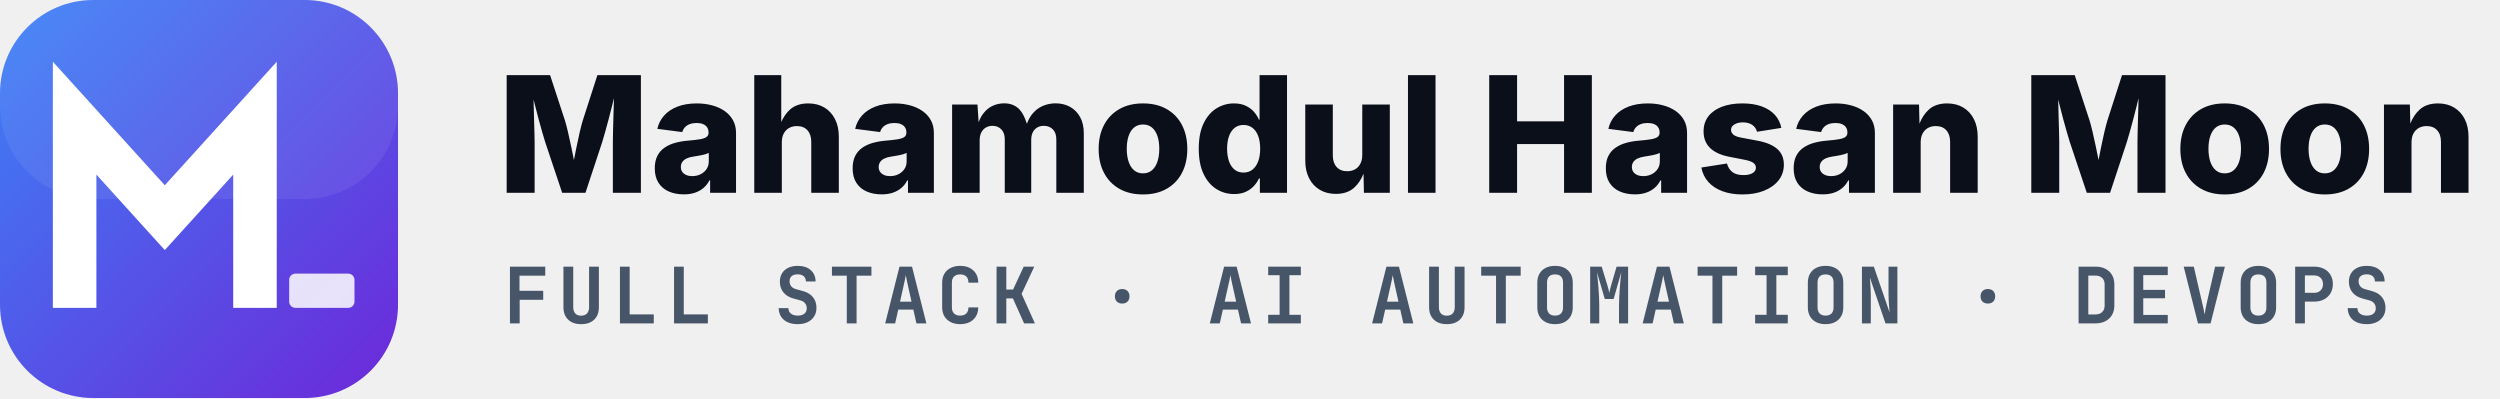
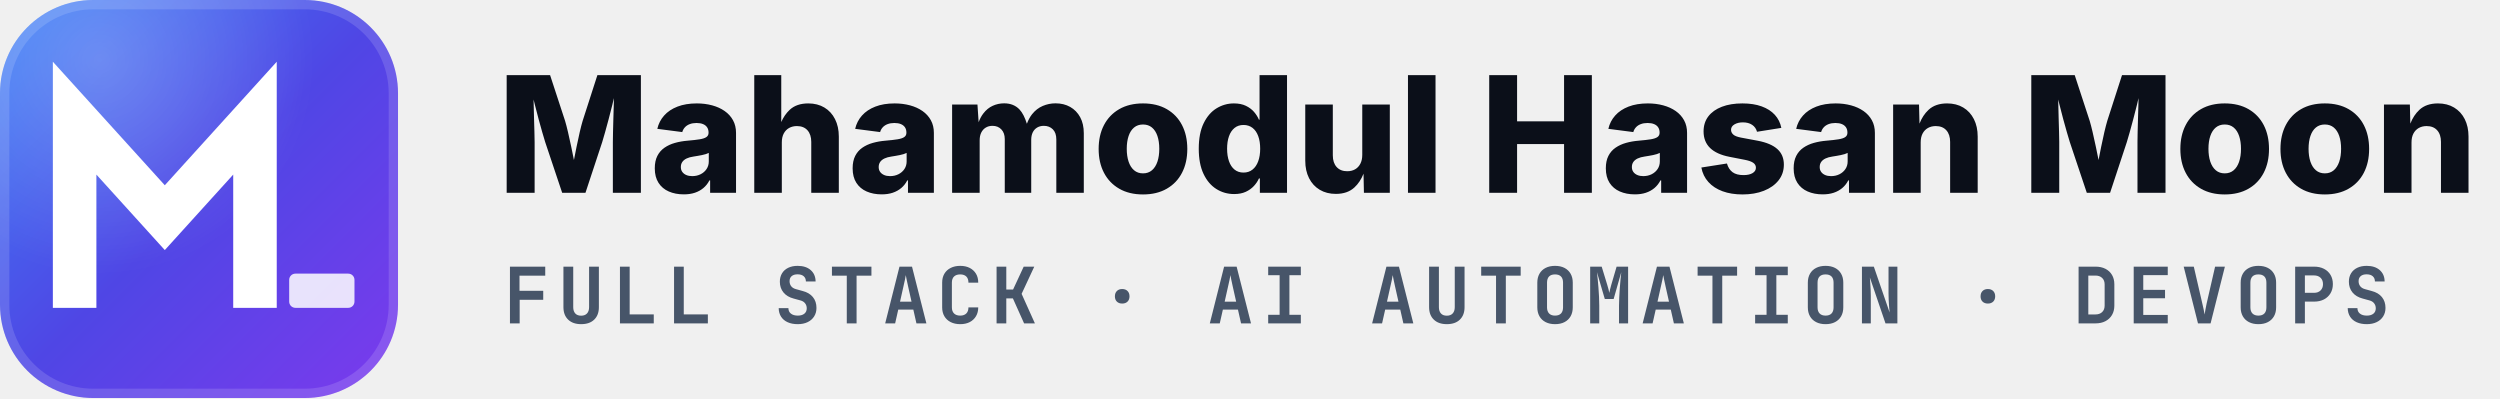
<svg xmlns="http://www.w3.org/2000/svg" viewBox="0 0 402 64" width="402" height="64" role="img" aria-label="Mahamodul Hasan Moon logo">
  <defs>
    <linearGradient id="g" x1="0" y1="0" x2="1" y2="1">
      <stop offset="0" stop-color="#3b82f6" />
-       <stop offset="1" stop-color="#6d28d9" />
+       <stop offset=".5" stop-color="#4f46e5" />
+       <stop offset="1" stop-color="#7c3aed" />
    </linearGradient>
+     <radialGradient id="hglow" cx=".25" cy=".15" r=".9">
+       <stop offset="0" stop-color="#ffffff" stop-opacity=".22" />
+       <stop offset=".6" stop-color="#ffffff" stop-opacity="0" />
+     </radialGradient>
  </defs>
  <g transform="translate(0 0) scale(1)">
    <rect width="64" height="64" rx="15" fill="url(#g)" />
-     <rect width="64" height="32" rx="15" fill="#ffffff" opacity=".07" />
+     <rect width="64" height="64" rx="15" fill="url(#hglow)" />
+     <rect x=".75" y=".75" width="62.5" height="62.5" rx="14.25" fill="none" stroke="#ffffff" stroke-opacity=".14" stroke-width="1.5" />
    <path d="M12 46 V19 L26.5 35 L41 19 V46" fill="none" stroke="#ffffff" stroke-width="7" stroke-linecap="square" stroke-linejoin="miter" stroke-miterlimit="10" />
    <rect x="46.5" y="44" width="10.5" height="5.5" rx="1" fill="#ffffff" opacity=".85" />
  </g>
  <path d="M81.473 31.0V12.084H88.455L90.867 19.447Q91.07 20.12 91.331 21.231Q91.591 22.342 91.857 23.611Q92.086 24.703 92.289 25.731Q92.479 24.716 92.708 23.611Q92.962 22.342 93.222 21.237Q93.482 20.133 93.686 19.447L96.06 12.084H103.055V31.0H98.548V22.85Q98.548 22.215 98.573 21.218Q98.599 20.222 98.63 19.054Q98.662 17.886 98.7 16.692Q98.713 16.223 98.713 15.778Q98.599 16.286 98.472 16.819Q98.167 18.025 97.869 19.168Q97.57 20.311 97.297 21.263Q97.024 22.215 96.834 22.85L94.143 31.0H90.397L87.668 22.85Q87.478 22.228 87.198 21.275Q86.919 20.323 86.614 19.181Q86.31 18.038 86.005 16.832Q85.903 16.413 85.802 16.007Q85.802 16.337 85.814 16.667Q85.84 17.848 85.872 19.028Q85.903 20.209 85.935 21.206Q85.967 22.202 85.967 22.85V31.0Z M109.961 31.254Q108.603 31.254 107.542 30.791Q106.482 30.327 105.886 29.394Q105.289 28.461 105.289 27.064Q105.289 25.884 105.702 25.071Q106.114 24.259 106.851 23.751Q107.587 23.243 108.539 22.977Q109.491 22.71 110.57 22.621Q111.776 22.52 112.513 22.399Q113.249 22.278 113.592 22.037Q113.935 21.796 113.935 21.364V21.313Q113.935 20.818 113.706 20.476Q113.478 20.133 113.046 19.955Q112.614 19.777 112.005 19.777Q111.396 19.777 110.919 19.955Q110.443 20.133 110.139 20.463Q109.834 20.793 109.707 21.237L105.695 20.717Q105.975 19.498 106.793 18.578Q107.612 17.657 108.939 17.143Q110.266 16.629 112.043 16.629Q113.363 16.629 114.512 16.94Q115.661 17.251 116.524 17.854Q117.388 18.457 117.87 19.339Q118.353 20.222 118.353 21.364V31.0H114.188V29.007H114.074Q113.693 29.743 113.103 30.238Q112.513 30.733 111.732 30.994Q110.951 31.254 109.961 31.254ZM111.307 28.321Q112.056 28.321 112.659 28.017Q113.262 27.712 113.617 27.179Q113.973 26.646 113.973 25.947V24.589Q113.782 24.69 113.497 24.779Q113.211 24.868 112.868 24.938Q112.525 25.008 112.183 25.065Q111.84 25.122 111.522 25.173Q110.875 25.262 110.418 25.478Q109.961 25.693 109.72 26.036Q109.479 26.379 109.479 26.861Q109.479 27.331 109.72 27.655Q109.961 27.979 110.367 28.15Q110.773 28.321 111.307 28.321Z M125.716 22.9V31.0H121.285V12.084H125.627V19.625Q126.135 18.457 126.985 17.657Q128.09 16.629 129.969 16.629Q131.454 16.629 132.559 17.289Q133.663 17.949 134.272 19.155Q134.882 20.361 134.882 21.961V31.0H130.451V22.824Q130.451 21.631 129.842 20.952Q129.232 20.272 128.141 20.272Q127.43 20.272 126.877 20.583Q126.325 20.895 126.021 21.479Q125.716 22.062 125.716 22.9Z M141.775 31.254Q140.417 31.254 139.357 30.791Q138.297 30.327 137.7 29.394Q137.104 28.461 137.104 27.064Q137.104 25.884 137.516 25.071Q137.929 24.259 138.665 23.751Q139.401 23.243 140.354 22.977Q141.306 22.71 142.385 22.621Q143.591 22.52 144.327 22.399Q145.063 22.278 145.406 22.037Q145.749 21.796 145.749 21.364V21.313Q145.749 20.818 145.521 20.476Q145.292 20.133 144.86 19.955Q144.429 19.777 143.819 19.777Q143.21 19.777 142.734 19.955Q142.258 20.133 141.953 20.463Q141.648 20.793 141.521 21.237L137.51 20.717Q137.789 19.498 138.608 18.578Q139.427 17.657 140.753 17.143Q142.08 16.629 143.857 16.629Q145.178 16.629 146.327 16.94Q147.476 17.251 148.339 17.854Q149.202 18.457 149.685 19.339Q150.167 20.222 150.167 21.364V31.0H146.003V29.007H145.889Q145.508 29.743 144.917 30.238Q144.327 30.733 143.546 30.994Q142.766 31.254 141.775 31.254ZM143.121 28.321Q143.87 28.321 144.473 28.017Q145.076 27.712 145.432 27.179Q145.787 26.646 145.787 25.947V24.589Q145.597 24.69 145.311 24.779Q145.025 24.868 144.683 24.938Q144.34 25.008 143.997 25.065Q143.654 25.122 143.337 25.173Q142.689 25.262 142.232 25.478Q141.775 25.693 141.534 26.036Q141.293 26.379 141.293 26.861Q141.293 27.331 141.534 27.655Q141.775 27.979 142.182 28.15Q142.588 28.321 143.121 28.321Z M153.1 31.0V16.807H157.175L157.365 19.65Q157.67 18.825 158.114 18.254Q158.762 17.403 159.631 17.01Q160.501 16.616 161.466 16.616Q162.989 16.616 163.929 17.594Q164.652 18.368 165.122 19.904Q165.452 19.016 165.947 18.381Q166.684 17.454 167.674 17.035Q168.664 16.616 169.73 16.616Q171.063 16.616 172.085 17.194Q173.107 17.771 173.691 18.844Q174.275 19.917 174.275 21.428V31.0H169.857V22.431Q169.857 21.352 169.292 20.793Q168.728 20.234 167.852 20.234Q167.229 20.234 166.766 20.514Q166.303 20.793 166.062 21.294Q165.82 21.796 165.82 22.481V31.0H161.567V22.367Q161.567 21.39 161.021 20.812Q160.476 20.234 159.587 20.234Q158.978 20.234 158.514 20.514Q158.051 20.793 157.791 21.307Q157.53 21.821 157.53 22.57V31.0Z M183.797 31.267Q181.575 31.267 179.976 30.346Q178.376 29.426 177.519 27.782Q176.662 26.138 176.662 23.954Q176.662 21.758 177.519 20.114Q178.376 18.47 179.976 17.549Q181.575 16.629 183.797 16.629Q186.019 16.629 187.618 17.549Q189.218 18.47 190.068 20.114Q190.919 21.758 190.919 23.954Q190.919 26.138 190.068 27.782Q189.218 29.426 187.618 30.346Q186.019 31.267 183.797 31.267ZM183.797 27.877Q184.647 27.877 185.231 27.382Q185.815 26.887 186.114 25.998Q186.412 25.109 186.412 23.929Q186.412 22.748 186.114 21.866Q185.815 20.983 185.231 20.501Q184.647 20.019 183.797 20.019Q182.946 20.019 182.362 20.501Q181.778 20.983 181.48 21.866Q181.182 22.748 181.182 23.929Q181.182 25.109 181.48 25.998Q181.778 26.887 182.362 27.382Q182.946 27.877 183.797 27.877Z M198.447 31.203Q196.873 31.203 195.578 30.384Q194.283 29.565 193.521 27.947Q192.76 26.328 192.76 23.916Q192.76 21.428 193.553 19.809Q194.347 18.19 195.635 17.41Q196.924 16.629 198.409 16.629Q199.539 16.629 200.339 17.016Q201.139 17.403 201.653 18.0Q202.167 18.597 202.434 19.244H202.535V12.084H206.953V31.0H202.586V28.702H202.434Q202.154 29.337 201.627 29.908Q201.101 30.479 200.32 30.841Q199.539 31.203 198.447 31.203ZM199.958 27.75Q200.796 27.75 201.399 27.274Q202.002 26.798 202.319 25.935Q202.637 25.071 202.637 23.916Q202.637 22.735 202.319 21.878Q202.002 21.021 201.399 20.558Q200.796 20.095 199.958 20.095Q199.107 20.095 198.517 20.571Q197.927 21.047 197.622 21.904Q197.317 22.761 197.317 23.916Q197.317 25.059 197.622 25.928Q197.927 26.798 198.517 27.274Q199.107 27.75 199.958 27.75Z M214.812 31.178Q213.326 31.178 212.215 30.518Q211.104 29.857 210.495 28.651Q209.886 27.445 209.886 25.846V16.807H214.316V24.982Q214.316 26.176 214.932 26.855Q215.548 27.534 216.627 27.534Q217.363 27.534 217.903 27.223Q218.442 26.912 218.747 26.322Q219.052 25.731 219.052 24.906V16.807H223.482V31.0H219.318L219.255 27.928Q218.722 29.286 217.782 30.149Q216.665 31.178 214.812 31.178Z M230.833 12.084V31.0H226.402V12.084Z  M239.466 31.0V12.084H243.947V19.511H251.501V12.084H255.97V31.0H251.501V23.167H243.947V31.0Z M262.889 31.254Q261.53 31.254 260.47 30.791Q259.41 30.327 258.813 29.394Q258.217 28.461 258.217 27.064Q258.217 25.884 258.629 25.071Q259.042 24.259 259.778 23.751Q260.515 23.243 261.467 22.977Q262.419 22.71 263.498 22.621Q264.704 22.52 265.44 22.399Q266.177 22.278 266.52 22.037Q266.862 21.796 266.862 21.364V21.313Q266.862 20.818 266.634 20.476Q266.405 20.133 265.974 19.955Q265.542 19.777 264.933 19.777Q264.323 19.777 263.847 19.955Q263.371 20.133 263.066 20.463Q262.762 20.793 262.635 21.237L258.623 20.717Q258.902 19.498 259.721 18.578Q260.54 17.657 261.867 17.143Q263.193 16.629 264.971 16.629Q266.291 16.629 267.44 16.94Q268.589 17.251 269.452 17.854Q270.315 18.457 270.798 19.339Q271.28 20.222 271.28 21.364V31.0H267.116V29.007H267.002Q266.621 29.743 266.031 30.238Q265.44 30.733 264.66 30.994Q263.879 31.254 262.889 31.254ZM264.234 28.321Q264.983 28.321 265.586 28.017Q266.189 27.712 266.545 27.179Q266.9 26.646 266.9 25.947V24.589Q266.71 24.69 266.424 24.779Q266.139 24.868 265.796 24.938Q265.453 25.008 265.11 25.065Q264.768 25.122 264.45 25.173Q263.803 25.262 263.346 25.478Q262.889 25.693 262.647 26.036Q262.406 26.379 262.406 26.861Q262.406 27.331 262.647 27.655Q262.889 27.979 263.295 28.15Q263.701 28.321 264.234 28.321Z M280.192 31.267Q278.377 31.267 276.98 30.752Q275.584 30.238 274.708 29.267Q273.832 28.296 273.578 26.938L277.691 26.29Q277.958 27.217 278.593 27.687Q279.228 28.156 280.357 28.156Q281.284 28.156 281.817 27.833Q282.351 27.509 282.351 26.976Q282.351 26.48 281.925 26.182Q281.5 25.884 280.611 25.706L278.136 25.224Q276.028 24.817 274.981 23.795Q273.934 22.773 273.934 21.136Q273.934 19.714 274.702 18.711Q275.47 17.708 276.873 17.168Q278.275 16.629 280.18 16.629Q281.957 16.629 283.271 17.105Q284.585 17.581 285.391 18.463Q286.197 19.346 286.438 20.564L282.528 21.187Q282.338 20.476 281.748 20.076Q281.157 19.676 280.256 19.676Q279.456 19.676 278.904 20Q278.352 20.323 278.352 20.869Q278.352 21.301 278.694 21.625Q279.037 21.948 279.951 22.126L282.668 22.634Q284.775 23.04 285.81 23.979Q286.845 24.919 286.845 26.468Q286.845 27.928 285.988 29.007Q285.131 30.086 283.633 30.676Q282.135 31.267 280.192 31.267Z M293.091 31.254Q291.732 31.254 290.672 30.791Q289.612 30.327 289.016 29.394Q288.419 28.461 288.419 27.064Q288.419 25.884 288.832 25.071Q289.244 24.259 289.98 23.751Q290.717 23.243 291.669 22.977Q292.621 22.71 293.7 22.621Q294.906 22.52 295.643 22.399Q296.379 22.278 296.722 22.037Q297.064 21.796 297.064 21.364V21.313Q297.064 20.818 296.836 20.476Q296.607 20.133 296.176 19.955Q295.744 19.777 295.135 19.777Q294.525 19.777 294.049 19.955Q293.573 20.133 293.269 20.463Q292.964 20.793 292.837 21.237L288.825 20.717Q289.104 19.498 289.923 18.578Q290.742 17.657 292.069 17.143Q293.396 16.629 295.173 16.629Q296.493 16.629 297.642 16.94Q298.791 17.251 299.654 17.854Q300.518 18.457 301.0 19.339Q301.482 20.222 301.482 21.364V31.0H297.318V29.007H297.204Q296.823 29.743 296.233 30.238Q295.643 30.733 294.862 30.994Q294.081 31.254 293.091 31.254ZM294.437 28.321Q295.186 28.321 295.789 28.017Q296.392 27.712 296.747 27.179Q297.103 26.646 297.103 25.947V24.589Q296.912 24.69 296.626 24.779Q296.341 24.868 295.998 24.938Q295.655 25.008 295.312 25.065Q294.97 25.122 294.652 25.173Q294.005 25.262 293.548 25.478Q293.091 25.693 292.85 26.036Q292.608 26.379 292.608 26.861Q292.608 27.331 292.85 27.655Q293.091 27.979 293.497 28.15Q293.903 28.321 294.437 28.321Z M308.846 22.9V31.0H304.415V16.807H308.579L308.655 19.879Q309.176 18.533 310.115 17.657Q311.22 16.629 313.099 16.629Q314.584 16.629 315.688 17.289Q316.793 17.949 317.402 19.155Q318.012 20.361 318.012 21.961V31.0H313.581V22.824Q313.581 21.631 312.972 20.952Q312.362 20.272 311.271 20.272Q310.56 20.272 310.007 20.583Q309.455 20.895 309.15 21.479Q308.846 22.062 308.846 22.9Z " fill="#0b0f19" />
  <path d="M326.632 31.0V12.084H333.614L336.026 19.447Q336.229 20.12 336.49 21.231Q336.75 22.342 337.017 23.611Q337.245 24.703 337.448 25.731Q337.639 24.716 337.867 23.611Q338.121 22.342 338.381 21.237Q338.642 20.133 338.845 19.447L341.219 12.084H348.214V31.0H343.707V22.85Q343.707 22.215 343.732 21.218Q343.758 20.222 343.79 19.054Q343.821 17.886 343.859 16.692Q343.872 16.223 343.872 15.778Q343.758 16.286 343.631 16.819Q343.326 18.025 343.028 19.168Q342.729 20.311 342.457 21.263Q342.184 22.215 341.993 22.85L339.302 31.0H335.557L332.827 22.85Q332.637 22.228 332.357 21.275Q332.078 20.323 331.773 19.181Q331.469 18.038 331.164 16.832Q331.062 16.413 330.961 16.007Q330.961 16.337 330.974 16.667Q330.999 17.848 331.031 19.028Q331.062 20.209 331.094 21.206Q331.126 22.202 331.126 22.85V31.0Z M357.735 31.267Q355.514 31.267 353.914 30.346Q352.314 29.426 351.458 27.782Q350.601 26.138 350.601 23.954Q350.601 21.758 351.458 20.114Q352.314 18.47 353.914 17.549Q355.514 16.629 357.735 16.629Q359.957 16.629 361.557 17.549Q363.156 18.47 364.007 20.114Q364.857 21.758 364.857 23.954Q364.857 26.138 364.007 27.782Q363.156 29.426 361.557 30.346Q359.957 31.267 357.735 31.267ZM357.735 27.877Q358.586 27.877 359.17 27.382Q359.754 26.887 360.052 25.998Q360.351 25.109 360.351 23.929Q360.351 22.748 360.052 21.866Q359.754 20.983 359.17 20.501Q358.586 20.019 357.735 20.019Q356.885 20.019 356.301 20.501Q355.717 20.983 355.418 21.866Q355.12 22.748 355.12 23.929Q355.12 25.109 355.418 25.998Q355.717 26.887 356.301 27.382Q356.885 27.877 357.735 27.877Z M373.833 31.267Q371.611 31.267 370.012 30.346Q368.412 29.426 367.555 27.782Q366.698 26.138 366.698 23.954Q366.698 21.758 367.555 20.114Q368.412 18.47 370.012 17.549Q371.611 16.629 373.833 16.629Q376.055 16.629 377.654 17.549Q379.254 18.47 380.104 20.114Q380.955 21.758 380.955 23.954Q380.955 26.138 380.104 27.782Q379.254 29.426 377.654 30.346Q376.055 31.267 373.833 31.267ZM373.833 27.877Q374.684 27.877 375.268 27.382Q375.852 26.887 376.15 25.998Q376.448 25.109 376.448 23.929Q376.448 22.748 376.15 21.866Q375.852 20.983 375.268 20.501Q374.684 20.019 373.833 20.019Q372.982 20.019 372.398 20.501Q371.814 20.983 371.516 21.866Q371.218 22.748 371.218 23.929Q371.218 25.109 371.516 25.998Q371.814 26.887 372.398 27.382Q372.982 27.877 373.833 27.877Z M387.772 22.9V31.0H383.342V16.807H387.506L387.582 19.879Q388.103 18.533 389.042 17.657Q390.146 16.629 392.025 16.629Q393.511 16.629 394.615 17.289Q395.72 17.949 396.329 19.155Q396.938 20.361 396.938 21.961V31.0H392.508V22.824Q392.508 21.631 391.898 20.952Q391.289 20.272 390.197 20.272Q389.486 20.272 388.934 20.583Q388.382 20.895 388.077 21.479Q387.772 22.062 387.772 22.9Z" fill="#0b0f19" />
  <path d="M82.0 52.0V42.875H87.675V44.325H83.537V46.763H87.35V48.212H83.562V52.0Z M93.45 52.125Q92.112 52.125 91.356 51.394Q90.6 50.663 90.6 49.4V42.875H92.175V49.388Q92.175 50.038 92.5 50.4Q92.825 50.763 93.45 50.763Q94.062 50.763 94.394 50.4Q94.725 50.038 94.725 49.388V42.875H96.3V49.4Q96.3 50.663 95.55 51.394Q94.8 52.125 93.45 52.125Z M99.688 52.0V42.875H101.25V50.55H105.125V52.0Z M108.388 52.0V42.875H109.95V50.55H113.825V52.0Z  M128.275 52.125Q127.338 52.125 126.65 51.812Q125.963 51.5 125.594 50.919Q125.225 50.337 125.213 49.55H126.775Q126.775 50.112 127.181 50.431Q127.588 50.75 128.288 50.75Q128.963 50.75 129.344 50.438Q129.725 50.125 129.725 49.575Q129.725 49.112 129.456 48.769Q129.188 48.425 128.688 48.3L127.638 48.013Q126.563 47.737 125.981 47.025Q125.4 46.312 125.4 45.3Q125.4 44.525 125.75 43.95Q126.1 43.375 126.744 43.062Q127.388 42.75 128.263 42.75Q129.588 42.75 130.363 43.431Q131.138 44.112 131.15 45.263H129.588Q129.588 44.725 129.238 44.419Q128.888 44.112 128.25 44.112Q127.638 44.112 127.3 44.4Q126.963 44.688 126.963 45.212Q126.963 45.688 127.219 46.019Q127.475 46.35 127.963 46.487L129.05 46.788Q130.138 47.062 130.713 47.769Q131.288 48.475 131.288 49.513Q131.288 50.288 130.913 50.881Q130.538 51.475 129.863 51.8Q129.188 52.125 128.275 52.125Z M136.163 52.0V44.325H133.775V42.875H140.125V44.325H137.738V52.0Z M142.338 52.0 144.638 42.875H146.65L148.963 52.0H147.363L146.863 49.788H144.438L143.938 52.0ZM144.725 48.513H146.575L146.025 46.062Q145.888 45.45 145.788 44.956Q145.688 44.462 145.65 44.237Q145.613 44.462 145.519 44.956Q145.425 45.45 145.275 46.05Z M154.4 52.125Q153.525 52.125 152.869 51.794Q152.213 51.462 151.856 50.856Q151.5 50.25 151.5 49.425V45.45Q151.5 44.612 151.856 44.013Q152.213 43.413 152.869 43.081Q153.525 42.75 154.4 42.75Q155.287 42.75 155.931 43.081Q156.575 43.413 156.938 44.013Q157.3 44.612 157.3 45.45H155.725Q155.725 44.8 155.381 44.462Q155.037 44.125 154.4 44.125Q153.762 44.125 153.412 44.462Q153.062 44.8 153.062 45.438V49.425Q153.062 50.062 153.412 50.406Q153.762 50.75 154.4 50.75Q155.037 50.75 155.381 50.406Q155.725 50.062 155.725 49.425H157.3Q157.3 50.237 156.938 50.85Q156.575 51.462 155.931 51.794Q155.287 52.125 154.4 52.125Z M160.25 52.0V42.875H161.812V46.562H162.9L164.612 42.875H166.312L164.275 47.25L166.412 52.0H164.675L162.875 47.987H161.812V52.0Z  M180.45 48.812Q179.912 48.812 179.594 48.5Q179.275 48.188 179.275 47.65Q179.275 47.112 179.594 46.794Q179.912 46.475 180.45 46.475Q180.987 46.475 181.306 46.794Q181.625 47.112 181.625 47.65Q181.625 48.188 181.306 48.5Q180.987 48.812 180.45 48.812Z  M194.537 52.0 196.837 42.875H198.85L201.162 52.0H199.562L199.062 49.788H196.637L196.137 52.0ZM196.925 48.513H198.775L198.225 46.062Q198.087 45.45 197.987 44.956Q197.887 44.462 197.85 44.237Q197.812 44.462 197.719 44.956Q197.625 45.45 197.475 46.05Z M203.925 52.0V50.625H205.762V44.25H203.925V42.875H209.175V44.25H207.337V50.625H209.175V52.0Z  M220.637 52.0 222.937 42.875H224.95L227.262 52.0H225.662L225.162 49.788H222.737L222.237 52.0ZM223.025 48.513H224.875L224.325 46.062Q224.187 45.45 224.087 44.956Q223.987 44.462 223.95 44.237Q223.912 44.462 223.819 44.956Q223.725 45.45 223.575 46.05Z M232.65 52.125Q231.312 52.125 230.556 51.394Q229.8 50.663 229.8 49.4V42.875H231.375V49.388Q231.375 50.038 231.7 50.4Q232.025 50.763 232.65 50.763Q233.262 50.763 233.594 50.4Q233.925 50.038 233.925 49.388V42.875H235.5V49.4Q235.5 50.663 234.75 51.394Q234 52.125 232.65 52.125Z M240.562 52.0V44.325H238.175V42.875H244.525V44.325H242.137V52.0Z M250.05 52.125Q249.175 52.125 248.531 51.794Q247.887 51.462 247.544 50.856Q247.2 50.25 247.2 49.425V45.45Q247.2 44.625 247.544 44.019Q247.887 43.413 248.531 43.081Q249.175 42.75 250.05 42.75Q250.937 42.75 251.575 43.081Q252.212 43.413 252.556 44.019Q252.9 44.625 252.9 45.438V49.425Q252.9 50.25 252.556 50.856Q252.212 51.462 251.575 51.794Q250.937 52.125 250.05 52.125ZM250.05 50.75Q250.687 50.75 251.012 50.406Q251.337 50.062 251.337 49.425V45.45Q251.337 44.8 251.012 44.462Q250.687 44.125 250.05 44.125Q249.412 44.125 249.087 44.462Q248.762 44.8 248.762 45.45V49.425Q248.762 50.062 249.094 50.406Q249.425 50.75 250.05 50.75Z M255.7 52.0V42.875H257.55L258.437 45.775Q258.575 46.212 258.662 46.575Q258.75 46.938 258.775 47.1Q258.8 46.938 258.887 46.575Q258.975 46.212 259.1 45.775L259.95 42.875H261.8V52.0H260.337V49.163Q260.337 48.538 260.375 47.8Q260.412 47.062 260.462 46.325Q260.512 45.587 260.581 44.925Q260.65 44.263 260.7 43.763L259.475 48.075H258.05L256.787 43.763Q256.85 44.237 256.912 44.881Q256.975 45.525 257.031 46.256Q257.087 46.987 257.125 47.737Q257.162 48.487 257.162 49.163V52.0Z M264.137 52.0 266.437 42.875H268.45L270.762 52.0H269.162L268.662 49.788H266.237L265.737 52.0ZM266.525 48.513H268.375L267.825 46.062Q267.687 45.45 267.587 44.956Q267.487 44.462 267.45 44.237Q267.412 44.462 267.319 44.956Q267.225 45.45 267.075 46.05Z M275.362 52.0V44.325H272.975V42.875H279.325V44.325H276.937V52.0Z M282.225 52.0V50.625H284.062V44.25H282.225V42.875H287.475V44.25H285.637V50.625H287.475V52.0Z M293.55 52.125Q292.675 52.125 292.031 51.794Q291.387 51.462 291.044 50.856Q290.7 50.25 290.7 49.425V45.45Q290.7 44.625 291.044 44.019Q291.387 43.413 292.031 43.081Q292.675 42.75 293.55 42.75Q294.437 42.75 295.075 43.081Q295.712 43.413 296.056 44.019Q296.4 44.625 296.4 45.438V49.425Q296.4 50.25 296.056 50.856Q295.712 51.462 295.075 51.794Q294.437 52.125 293.55 52.125ZM293.55 50.75Q294.187 50.75 294.512 50.406Q294.837 50.062 294.837 49.425V45.45Q294.837 44.8 294.512 44.462Q294.187 44.125 293.55 44.125Q292.912 44.125 292.587 44.462Q292.262 44.8 292.262 45.45V49.425Q292.262 50.062 292.594 50.406Q292.925 50.75 293.55 50.75Z M299.4 52.0V42.875H301.312L303.85 50.25Q303.812 49.85 303.769 49.306Q303.725 48.763 303.7 48.194Q303.675 47.625 303.675 47.2V42.875H305.1V52.0H303.187L300.675 44.625Q300.7 44.987 300.737 45.5Q300.775 46.013 300.8 46.55Q300.825 47.087 300.825 47.538V52.0Z  M319.65 48.812Q319.112 48.812 318.794 48.5Q318.475 48.188 318.475 47.65Q318.475 47.112 318.794 46.794Q319.112 46.475 319.65 46.475Q320.187 46.475 320.506 46.794Q320.825 47.112 320.825 47.65Q320.825 48.188 320.506 48.5Q320.187 48.812 319.65 48.812Z  M334.237 52.0V42.875H336.95Q337.875 42.875 338.556 43.225Q339.237 43.575 339.612 44.213Q339.987 44.85 339.987 45.725V49.138Q339.987 50.0 339.612 50.644Q339.237 51.288 338.556 51.644Q337.875 52.0 336.95 52.0ZM335.8 50.562H336.95Q337.625 50.562 338.025 50.181Q338.425 49.8 338.425 49.138V45.725Q338.425 45.075 338.025 44.694Q337.625 44.312 336.95 44.312H335.8Z M343.1 52.0V42.875H348.575V44.237H344.637V46.612H348.137V47.962H344.637V50.638H348.575V52.0Z M353.437 52.0 351.137 42.875H352.762L354.137 48.825Q354.25 49.263 354.35 49.763Q354.45 50.263 354.5 50.575Q354.55 50.263 354.637 49.763Q354.725 49.263 354.825 48.812L356.187 42.875H357.762L355.462 52.0Z M363.15 52.125Q362.275 52.125 361.631 51.794Q360.987 51.462 360.644 50.856Q360.3 50.25 360.3 49.425V45.45Q360.3 44.625 360.644 44.019Q360.987 43.413 361.631 43.081Q362.275 42.75 363.15 42.75Q364.037 42.75 364.675 43.081Q365.312 43.413 365.656 44.019Q366 44.625 366 45.438V49.425Q366 50.25 365.656 50.856Q365.312 51.462 364.675 51.794Q364.037 52.125 363.15 52.125ZM363.15 50.75Q363.787 50.75 364.112 50.406Q364.437 50.062 364.437 49.425V45.45Q364.437 44.8 364.112 44.462Q363.787 44.125 363.15 44.125Q362.512 44.125 362.187 44.462Q361.862 44.8 361.862 45.45V49.425Q361.862 50.062 362.194 50.406Q362.525 50.75 363.15 50.75Z M369.062 52.0V42.875H372.1Q373.012 42.875 373.694 43.225Q374.375 43.575 374.75 44.206Q375.125 44.837 375.125 45.688Q375.125 46.525 374.744 47.162Q374.362 47.8 373.687 48.15Q373.012 48.5 372.1 48.5H370.625V52.0ZM370.625 47.087H372.1Q372.75 47.087 373.144 46.706Q373.537 46.325 373.537 45.688Q373.537 45.038 373.144 44.663Q372.75 44.288 372.1 44.288H370.625Z M380.575 52.125Q379.637 52.125 378.95 51.812Q378.262 51.5 377.894 50.919Q377.525 50.337 377.512 49.55H379.075Q379.075 50.112 379.481 50.431Q379.887 50.75 380.587 50.75Q381.262 50.75 381.644 50.438Q382.025 50.125 382.025 49.575Q382.025 49.112 381.756 48.769Q381.487 48.425 380.987 48.3L379.937 48.013Q378.862 47.737 378.281 47.025Q377.7 46.312 377.7 45.3Q377.7 44.525 378.05 43.95Q378.4 43.375 379.044 43.062Q379.687 42.75 380.562 42.75Q381.887 42.75 382.662 43.431Q383.437 44.112 383.45 45.263H381.887Q381.887 44.725 381.537 44.419Q381.187 44.112 380.55 44.112Q379.937 44.112 379.6 44.4Q379.262 44.688 379.262 45.212Q379.262 45.688 379.519 46.019Q379.775 46.35 380.262 46.487L381.35 46.788Q382.437 47.062 383.012 47.769Q383.587 48.475 383.587 49.513Q383.587 50.288 383.212 50.881Q382.837 51.475 382.162 51.8Q381.487 52.125 380.575 52.125Z" fill="#475569" />
</svg>
